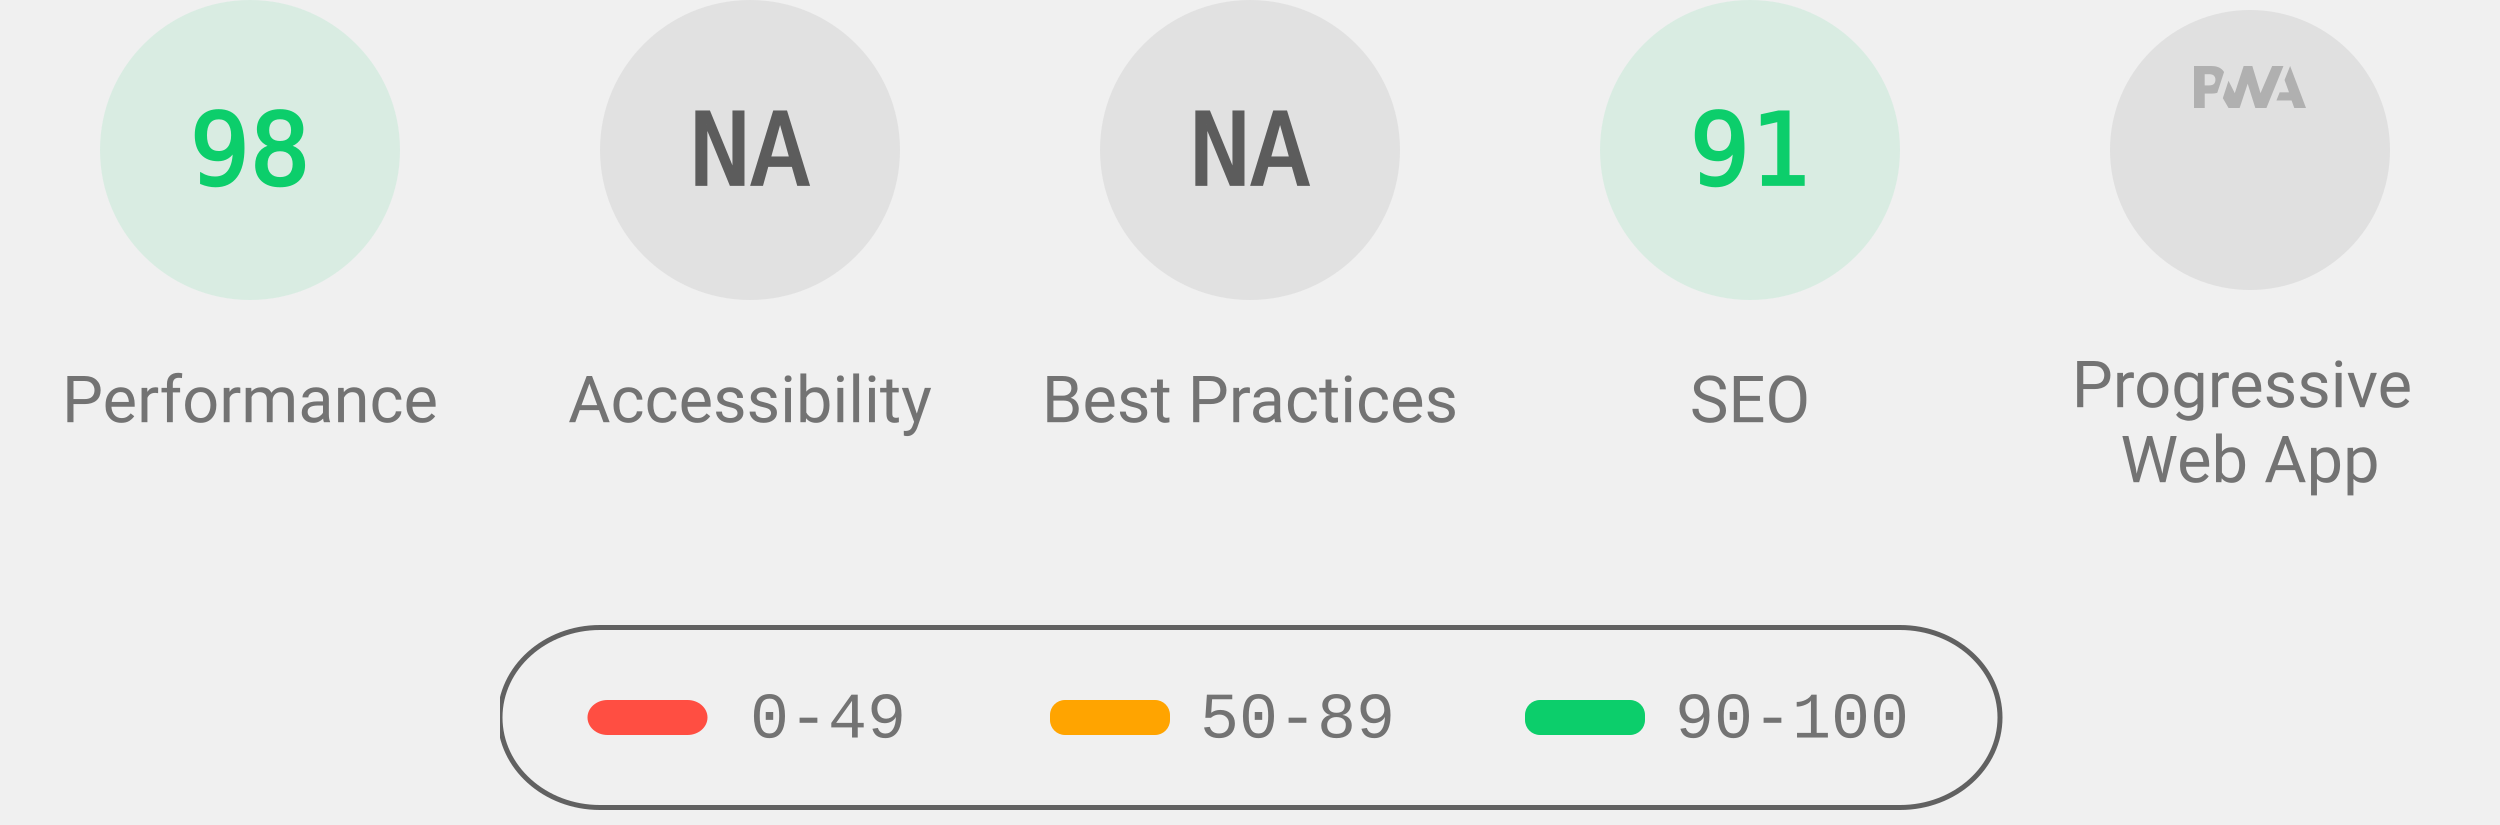
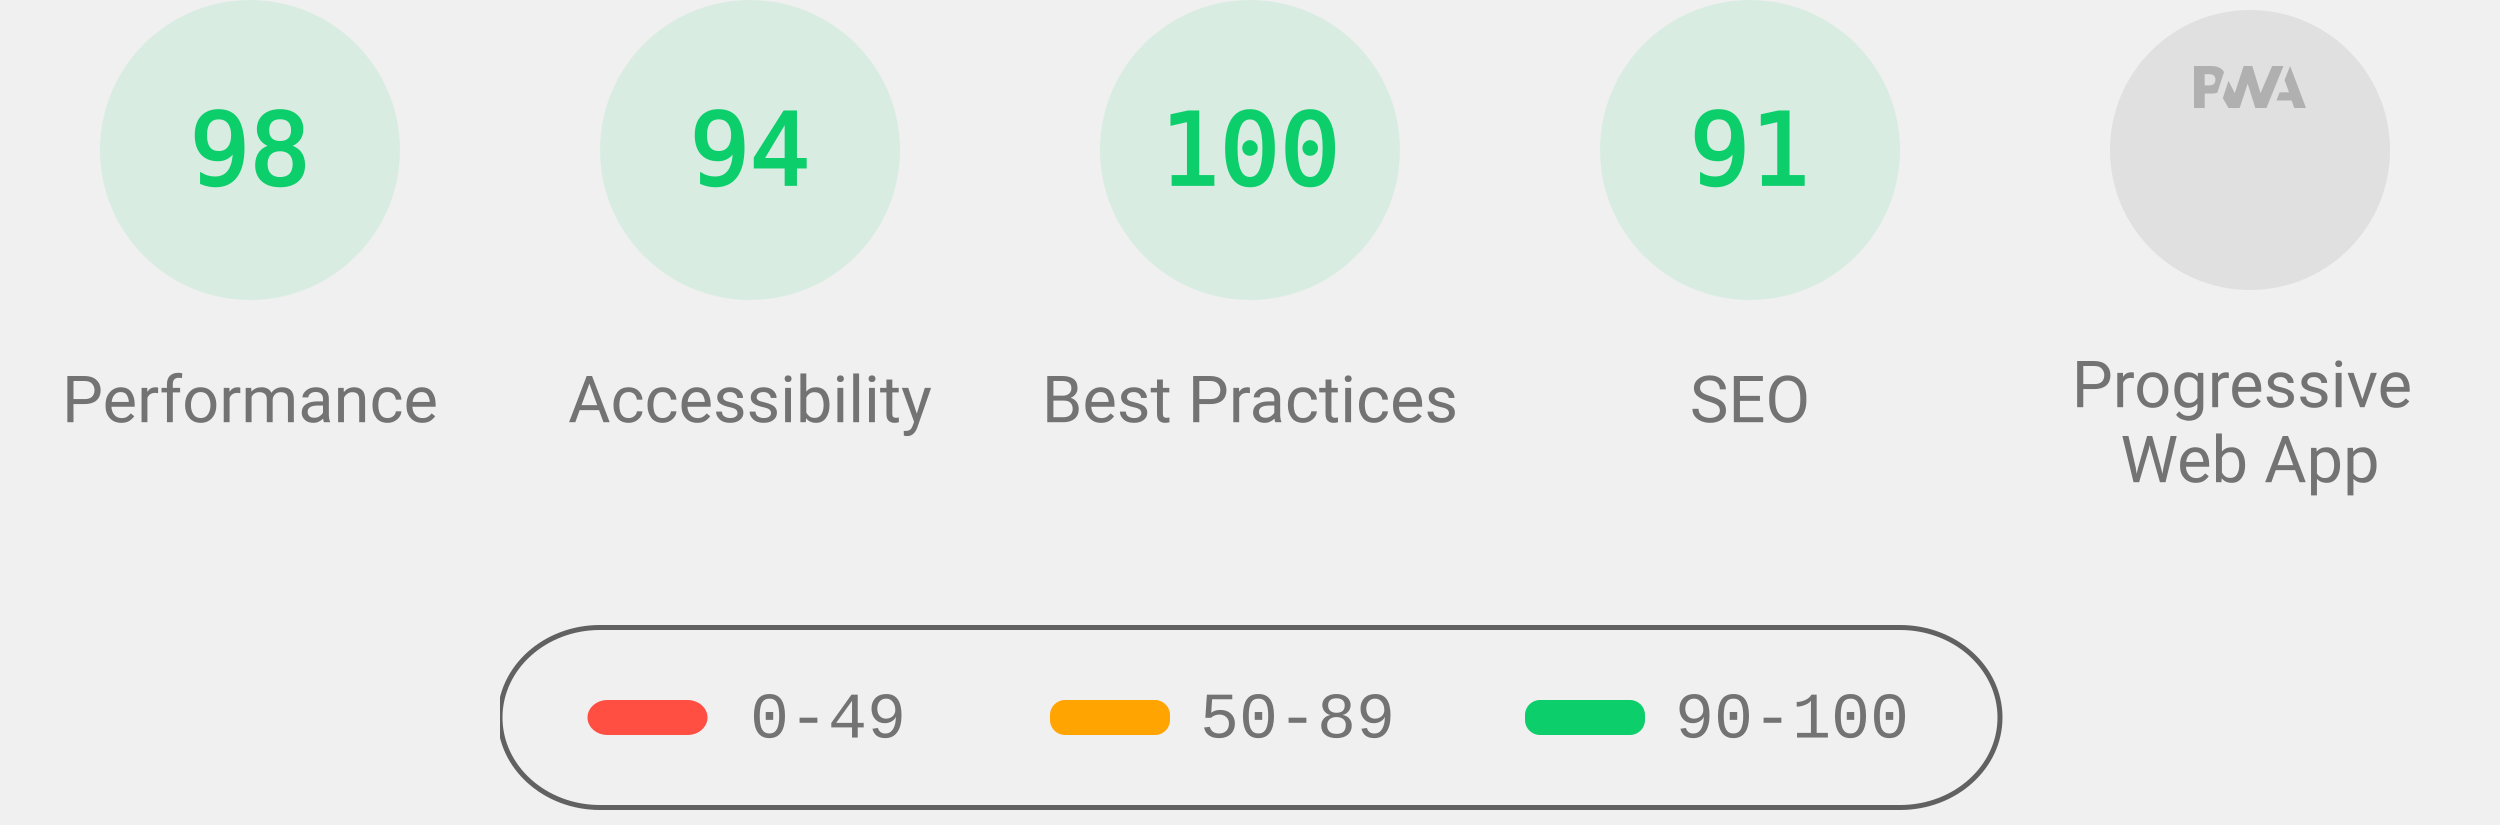
<svg xmlns="http://www.w3.org/2000/svg" class="theme--agnostic" fill="none" width="1000" height="330">
  <style>
			.gauge-base {
				opacity: 0.1
			}

			.gauge-arc {
				fill: none;
				animation-delay: 250ms;
				stroke-linecap: round;
				transform: rotate(-90deg);
				transform-origin: 100px 60px;
				animation: load-gauge 1s ease forwards
			}

			.guage-text {
				font-size: 40px;
				font-family: monospace;
				text-align: center
			}

			.guage-red {
				color: #ff4e42;
				fill: #ff4e42;
				stroke: #ff4e42
			}
			.guage-orange {
				color: #ffa400;
				fill: #ffa400;
				stroke: #ffa400
			}
			.guage-green {
				color: #0cce6b;
				fill: #0cce6b;
				stroke: #0cce6b
			}
			.theme--agnostic .guage-undefined {
				color: #5c5c5c;
				fill: #5c5c5c;
				stroke: #5c5c5c
			}
			.theme--light .guage-undefined {
				color: #1e1e1e;
				fill: #1e1e1e;
				stroke: #1e1e1e
			}
			.theme--dark .guage-undefined {
				color: #f5f5f5;
				fill: #f5f5f5;
				stroke: #f5f5f5
			}

			.guage-title {
				stroke: none;
				font-size: 26px;
				line-height: 26px;
				font-family: Roboto, Halvetica, Arial, sans-serif
			}
			.metric.guage-title {
				font-family: 'Courier New', Courier, monospace
			}
			.theme--agnostic .guage-title {
				color: #737373;
				fill: #737373
			}
			.theme--light .guage-title {
				color: #212121;
				fill: #212121
			}
			.theme--dark .guage-title {
				color: #f5f5f5;
				fill: #f5f5f5
			}

			@keyframes load-gauge {
				from {
					stroke-dasharray: 0 352.858
				}
			}
			.lh-gauge--pwa__disc {
				fill: #e0e0e0
			}
			.lh-gauge--pwa__logo {
				position: relative;
				fill: #b0b0b0
			}
			.lh-gauge--pwa__invisible {
				display: none
			}
			.lh-gauge--pwa__visible {
				display: inline
			}
			.guage-invisible {
				display: none
			}
			.lh-gauge--pwa__logo--primary-color {
				fill: #304ffe
			}
			.theme--agnostic .lh-gauge--pwa__logo--secondary-color {
				fill: #787878
			}
			.theme--light .lh-gauge--pwa__logo--secondary-color {
				fill: #3d3d3d
			}
			.theme--dark .lh-gauge--pwa__logo--secondary-color {
				fill: #d8b6b6
			}
			.theme--light #svg_2 {
				stroke: #00000022
			}
			.theme--agnostic #svg_2 {
				stroke: #616161
			}
			.theme--light #svg_2 {
				stroke: #00000022
			}
			.theme--dark #svg_2 {
				stroke: #f5f5f566
			}
		</style>
  <svg class="guage-div guage-perf guage-green" viewBox="0 0 200 200" width="200" height="200" x="0" y="0">
    <circle class="gauge-base" r="56" cx="100" cy="60" stroke-width="8" />
    <circle class="gauge-arc guage-arc-1" r="56" cx="100" cy="60" stroke-width="8" style="stroke-dasharray: 344.821, 351.858;" />
    <text class="guage-text" x="100px" y="60px" alignment-baseline="central" dominant-baseline="central" text-anchor="middle">98</text>
    <text class="guage-title" x="100px" y="160px" alignment-baseline="central" dominant-baseline="central" text-anchor="middle">Performance</text>
-   </svg>,<svg class="guage-div guage-perf guage-undefined" viewBox="0 0 200 200" width="200" height="200" x="200" y="0">
+   </svg>,<svg class="guage-div guage-perf guage-green" viewBox="0 0 200 200" width="200" height="200" x="200" y="0">
+     <circle class="gauge-base" r="56" cx="100" cy="60" stroke-width="8" />
+     <circle class="gauge-arc guage-arc-1" r="56" cx="100" cy="60" stroke-width="8" style="stroke-dasharray: 330.747, 351.858;" />
+     <text class="guage-text" x="100px" y="60px" alignment-baseline="central" dominant-baseline="central" text-anchor="middle">94</text>
+     <text class="guage-title" x="100px" y="160px" alignment-baseline="central" dominant-baseline="central" text-anchor="middle">Accessibility</text>
+   </svg>,<svg class="guage-div guage-perf guage-green" viewBox="0 0 200 200" width="200" height="200" x="400" y="0">
    <circle class="gauge-base" r="56" cx="100" cy="60" stroke-width="8" />
    <circle class="gauge-arc guage-arc-1" r="56" cx="100" cy="60" stroke-width="8" style="stroke-dasharray: 351.858, 351.858;" />
-     <text class="guage-text" x="100px" y="60px" alignment-baseline="central" dominant-baseline="central" text-anchor="middle">NA</text>
-     <text class="guage-title" x="100px" y="160px" alignment-baseline="central" dominant-baseline="central" text-anchor="middle">Accessibility</text>
-   </svg>,<svg class="guage-div guage-perf guage-undefined" viewBox="0 0 200 200" width="200" height="200" x="400" y="0">
-     <circle class="gauge-base" r="56" cx="100" cy="60" stroke-width="8" />
-     <circle class="gauge-arc guage-arc-1" r="56" cx="100" cy="60" stroke-width="8" style="stroke-dasharray: 351.858, 351.858;" />
-     <text class="guage-text" x="100px" y="60px" alignment-baseline="central" dominant-baseline="central" text-anchor="middle">NA</text>
+     <text class="guage-text" x="100px" y="60px" alignment-baseline="central" dominant-baseline="central" text-anchor="middle">100</text>
    <text class="guage-title" x="100px" y="160px" alignment-baseline="central" dominant-baseline="central" text-anchor="middle">Best Practices</text>
  </svg>,<svg class="guage-div guage-perf guage-green" viewBox="0 0 200 200" width="200" height="200" x="600" y="0">
    <circle class="gauge-base" r="56" cx="100" cy="60" stroke-width="8" />
    <circle class="gauge-arc guage-arc-1" r="56" cx="100" cy="60" stroke-width="8" style="stroke-dasharray: 320.191, 351.858;" />
    <text class="guage-text" x="100px" y="60px" alignment-baseline="central" dominant-baseline="central" text-anchor="middle">91</text>
    <text class="guage-title" x="100px" y="160px" alignment-baseline="central" dominant-baseline="central" text-anchor="middle">SEO</text>
  </svg>,<svg class="guage-div guage-pwa" viewBox="0 0 200 200" width="200" height="200" x="800" y="0">
    <svg viewBox="0 0 60 60" width="112" height="112" x="44" y="4">
      <defs>
        <linearGradient id="lh-gauge--pwa__check-circle__gradient-0" x1="50%" y1="0%" x2="50%" y2="100%">
          <stop stop-color="#00C852" offset="0%" />
          <stop stop-color="#009688" offset="100%" />
        </linearGradient>
        <linearGradient id="lh-gauge--pwa__installable__shadow-gradient-0" x1="76.056%" x2="24.111%" y1="82.995%" y2="24.735%">
          <stop stop-color="#A5D6A7" offset="0%" />
          <stop stop-color="#80CBC4" offset="100%" />
        </linearGradient>
        <linearGradient id="lh-gauge--pwa__fast-reliable__shadow-gradient-0" x1="76.056%" y1="82.995%" x2="25.678%" y2="26.493%">
          <stop stop-color="#64B5F6" offset="0%" />
          <stop stop-color="#2979FF" offset="100%" />
        </linearGradient>
        <g id="lh-gauge--pwa__fast-reliable-badge-0">
          <circle fill="#FFFFFF" cx="10" cy="10" r="10" />
          <path fill="#304FFE" d="M10 3.58l5.25 2.34v3.5c0 3.23-2.24 6.26-5.25 7-3.01-.74-5.25-3.77-5.25-7v-3.5L10 3.58zm-.47 10.74l2.76-4.83.03-.07c.04-.08 0-.24-.22-.24h-1.64l.47-3.26h-.47l-2.7 4.77c-.02.01.05-.1-.04.05-.09.16-.1.31.18.31h1.63l-.47 3.27h.47z" />
        </g>
        <g id="lh-gauge--pwa__installable-badge-0">
          <circle fill="#FFFFFF" cx="10" cy="10" r="10" />
          <path fill="#009688" d="M10 4.167A5.835 5.835 0 0 0 4.167 10 5.835 5.835 0 0 0 10 15.833 5.835 5.835 0 0 0 15.833 10 5.835 5.835 0 0 0 10 4.167zm2.917 6.416h-2.334v2.334H9.417v-2.334H7.083V9.417h2.334V7.083h1.166v2.334h2.334v1.166z" />
        </g>
      </defs>
      <g stroke="none" fill-rule="nonzero">
        <circle class="lh-gauge--pwa__disc" cx="30" cy="30" r="30" />
        <g class="lh-gauge--pwa__logo">
          <path d="M35.66 19.39l.7-1.75h2L37.4 15 38.6 12l3.4 9h-2.51l-.58-1.61z" />
          <path d="M33.52 21l3.65-9h-2.42l-2.5 5.82L30.5 12h-1.86l-1.9 5.82-1.35-2.65-1.21 3.72L25.4 21h2.38l1.72-5.2 1.64 5.2z" />
          <path fill-rule="nonzero" d="M20.3 17.91h1.48c.45 0 .85-.05 1.2-.15l.39-1.18 1.07-3.3a2.64 2.64 0 0 0-.28-.37c-.55-.6-1.36-.91-2.42-.91H18v9h2.3V17.9zm1.96-3.84c.22.22.33.5.33.87 0 .36-.1.65-.29.87-.2.23-.59.35-1.15.35h-.86v-2.41h.87c.52 0 .89.1 1.1.32z" />
        </g>
        <rect class="lh-gauge--pwa__component lh-gauge--pwa__na-line lh-gauge--pwa__invisible" fill="#FFFFFF" x="20" y="32" width="20" height="4" rx="2" />
        <g class="lh-gauge--pwa__component lh-gauge--pwa__fast-reliable-badge lh-gauge--pwa__invisible" transform="translate(20, 29)">
          <path fill="url(#lh-gauge--pwa__fast-reliable__shadow-gradient-0)" d="M33.63 19.49A30 30 0 0 1 16.2 30.36L3 17.14 17.14 3l16.49 16.49z" />
          <use href="#lh-gauge--pwa__fast-reliable-badge-0" />
        </g>
        <g class="lh-gauge--pwa__component lh-gauge--pwa__installable-badge lh-gauge--pwa__invisible" transform="translate(20, 29)">
          <path fill="url(#lh-gauge--pwa__installable__shadow-gradient-0)" d="M33.629 19.487c-4.272 5.453-10.391 9.39-17.415 10.869L3 17.142 17.142 3 33.63 19.487z" />
          <use href="#lh-gauge--pwa__installable-badge-0" />
        </g>
        <g class="lh-gauge--pwa__component lh-gauge--pwa__fast-reliable-installable-badges lh-gauge--pwa__invisible">
          <g transform="translate(8, 29)">
            <path fill="url(#lh-gauge--pwa__fast-reliable__shadow-gradient-0)" d="M16.321 30.463L3 17.143 17.142 3l22.365 22.365A29.864 29.864 0 0 1 22 31c-1.942 0-3.84-.184-5.679-.537z" />
            <use href="#lh-gauge--pwa__fast-reliable-badge-0" />
          </g>
          <g transform="translate(32, 29)">
            <path fill="url(#lh-gauge--pwa__installable__shadow-gradient-0)" d="M25.982 11.84a30.107 30.107 0 0 1-13.08 15.203L3 17.143 17.142 3l8.84 8.84z" />
            <use href="#lh-gauge--pwa__installable-badge-0" />
          </g>
        </g>
        <g class="lh-gauge--pwa__component lh-gauge--pwa__check-circle lh-gauge--pwa__invisible" transform="translate(18, 28)">
          <circle fill="#FFFFFF" cx="12" cy="12" r="12" />
          <path fill="url(#lh-gauge--pwa__check-circle__gradient-0)" d="M12 2a10 10 0 1 0 0 20 10 10 0 0 0 0-20zm-2 15l-5-5 1.41-1.41L10 14.17l7.59-7.59L19 8l-9 9z" />
        </g>
      </g>
    </svg>
    <text class="guage-title" y="160px" alignment-baseline="central" dominant-baseline="central" text-anchor="middle">
      <tspan x="100px" dy="-6px">Progressive</tspan>
      <tspan x="100px" dy="30px">Web App</tspan>
    </text>
  </svg>
  <svg width="604" height="76" x="200" y="250">
    <g>
      <rect fill="none" id="canvas_background" height="80" width="604" y="-1" x="-1" />
      <g display="none" overflow="visible" y="0" x="0" height="100%" width="100%" id="canvasGrid">
        <rect fill="url(#gridpattern)" stroke-width="0" y="0" x="0" height="100%" width="100%" />
      </g>
    </g>
    <g>
      <rect fill-opacity="0" stroke-width="2" rx="40" id="svg_2" height="72" width="600" y="1" x="0" fill="#000000" />
      <rect stroke="#000" rx="8" id="svg_3" height="14" width="48" y="30" x="35" stroke-opacity="null" stroke-width="0" fill="#ff4e42" />
      <rect stroke="#000" rx="6" id="svg_4" height="14" width="48" y="30" x="220" stroke-opacity="null" stroke-width="0" fill="#ffa400" />
      <rect stroke="#000" rx="6" id="svg_5" height="14" width="48" y="30" x="410" stroke-opacity="null" stroke-width="0" fill="#0cce6b" />
      <text class="metric guage-title" xml:space="preserve" text-anchor="start" font-size="26" id="svg_6" y="45" x="100" stroke-opacity="null" stroke-width="0" stroke="#000">0-49</text>
      <text class="metric guage-title" xml:space="preserve" text-anchor="start" font-size="26" id="svg_7" y="45" x="280" stroke-opacity="null" stroke-width="0" stroke="#000">50-89</text>
      <text class="metric guage-title" xml:space="preserve" text-anchor="start" font-size="26" id="svg_8" y="45" x="470" stroke-opacity="null" stroke-width="0" stroke="#000">90-100</text>
    </g>
  </svg>
</svg>
